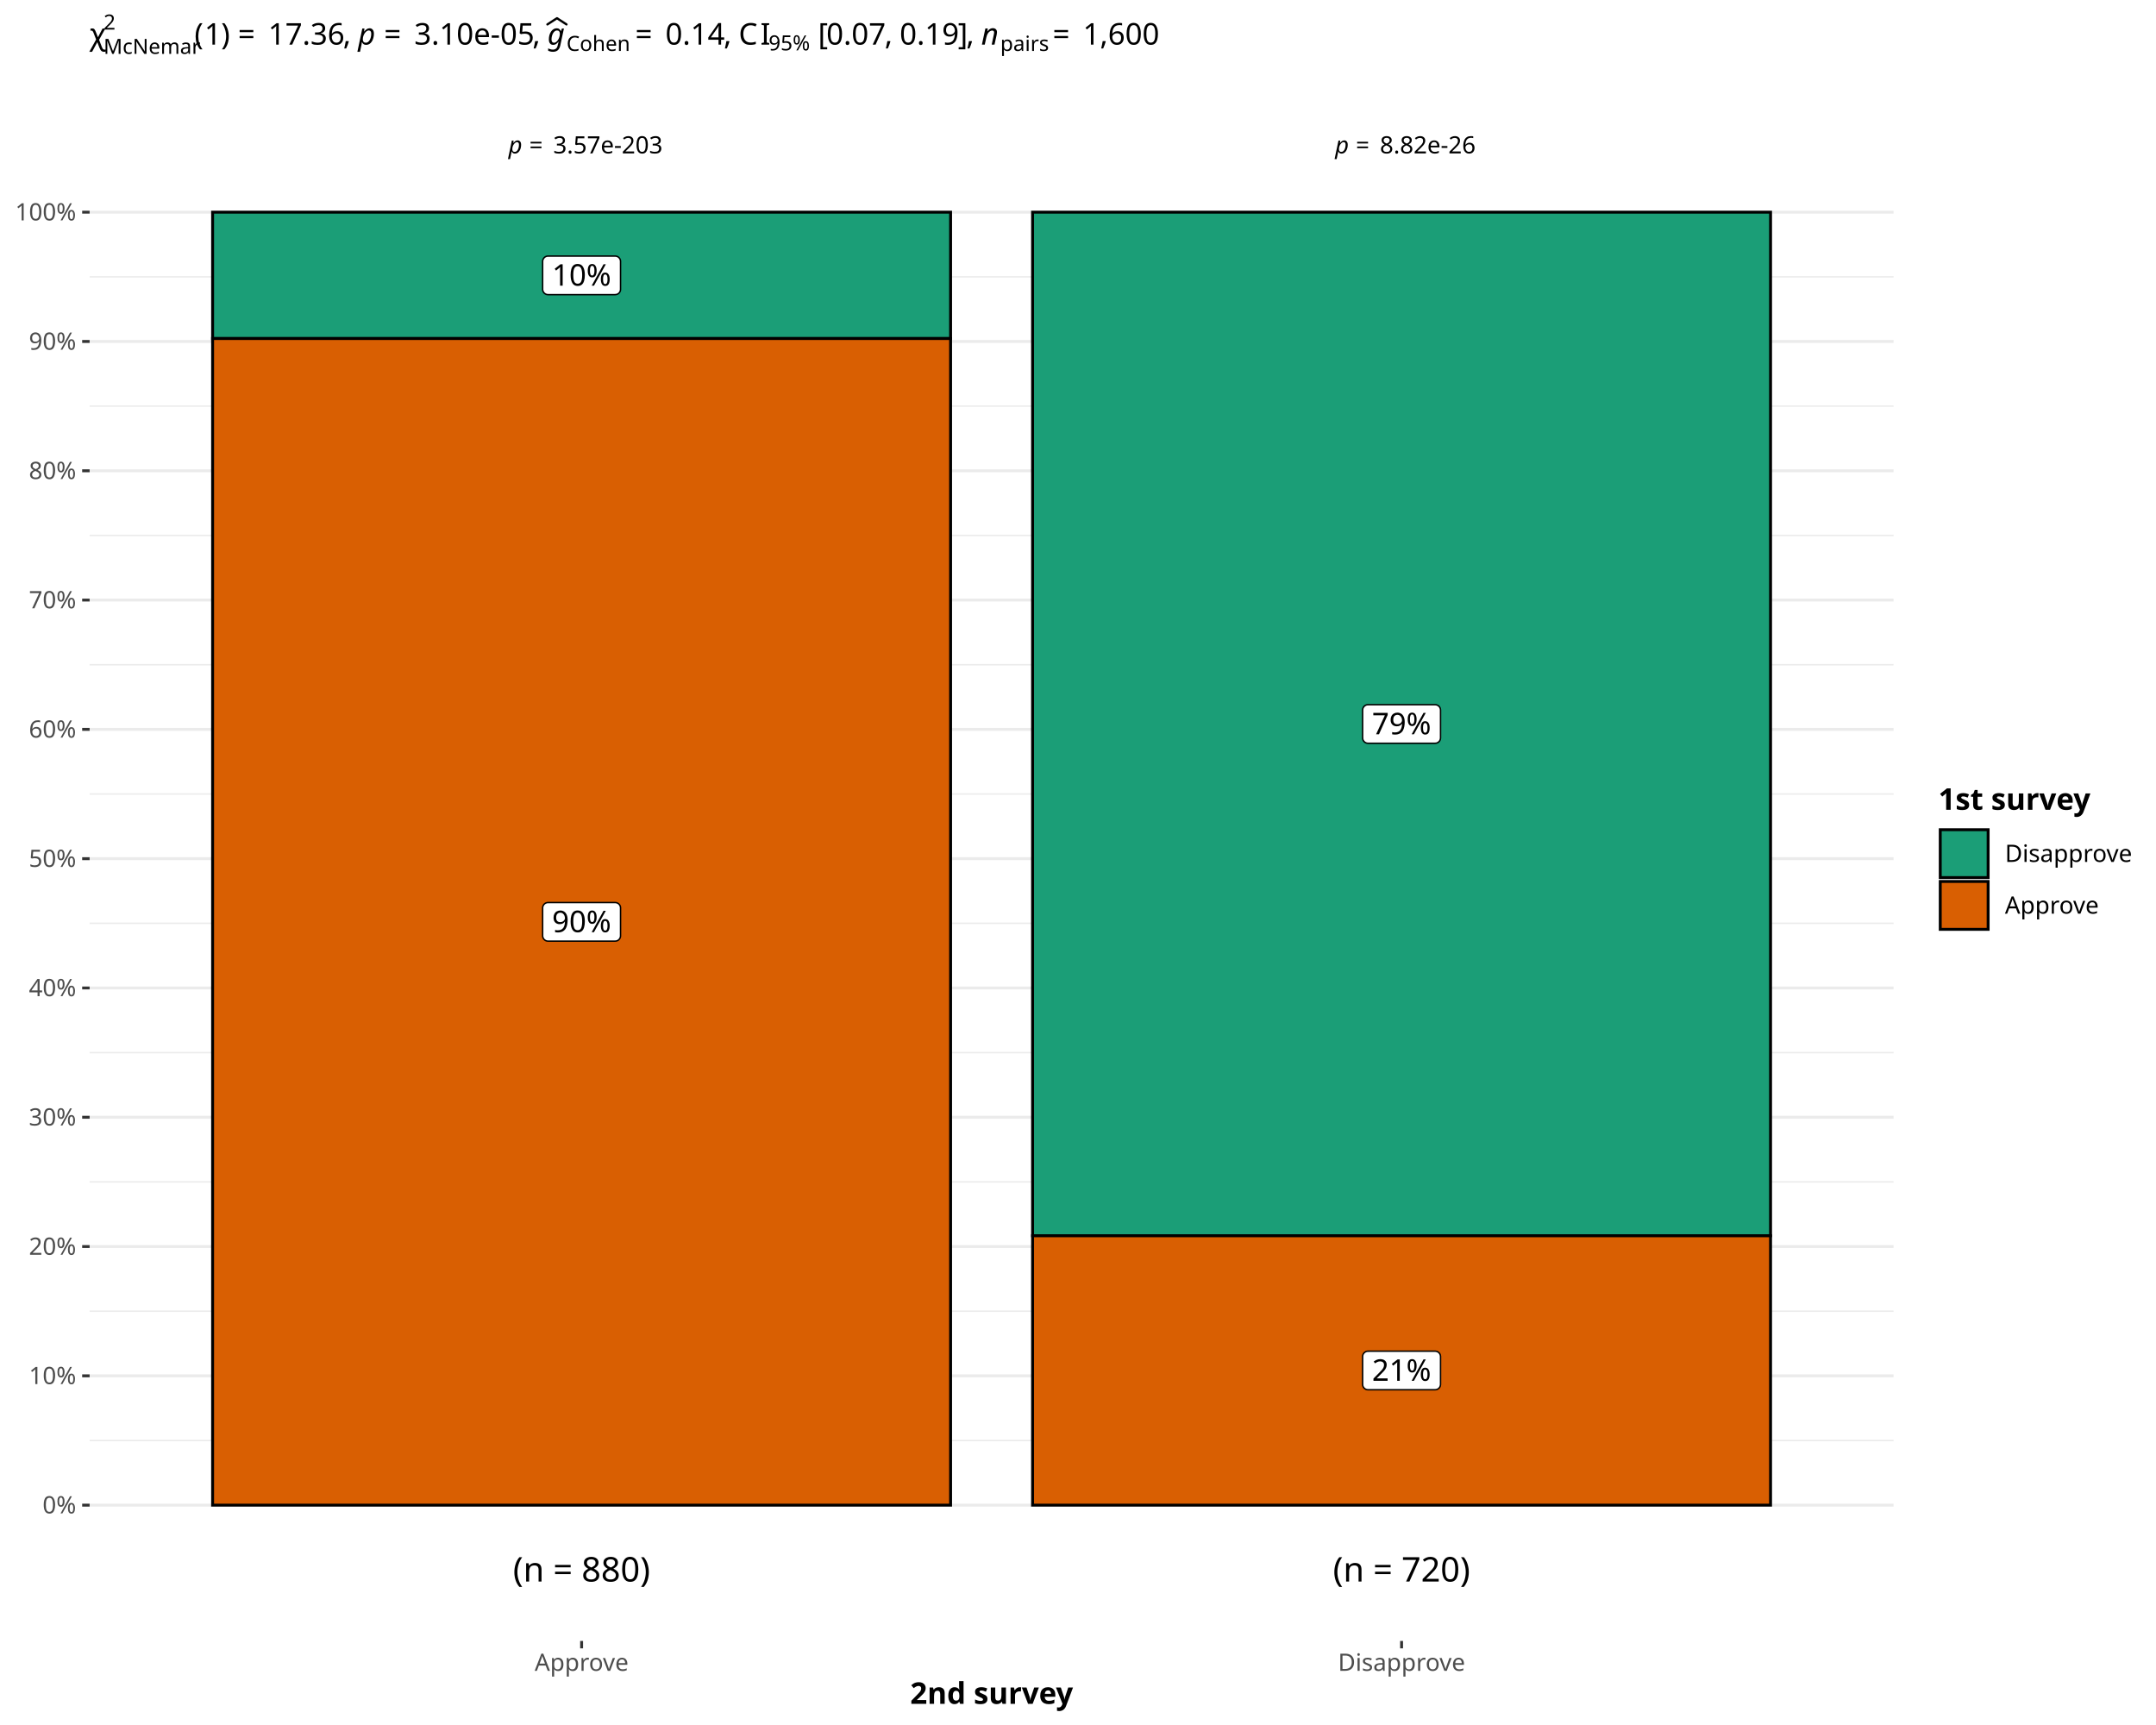
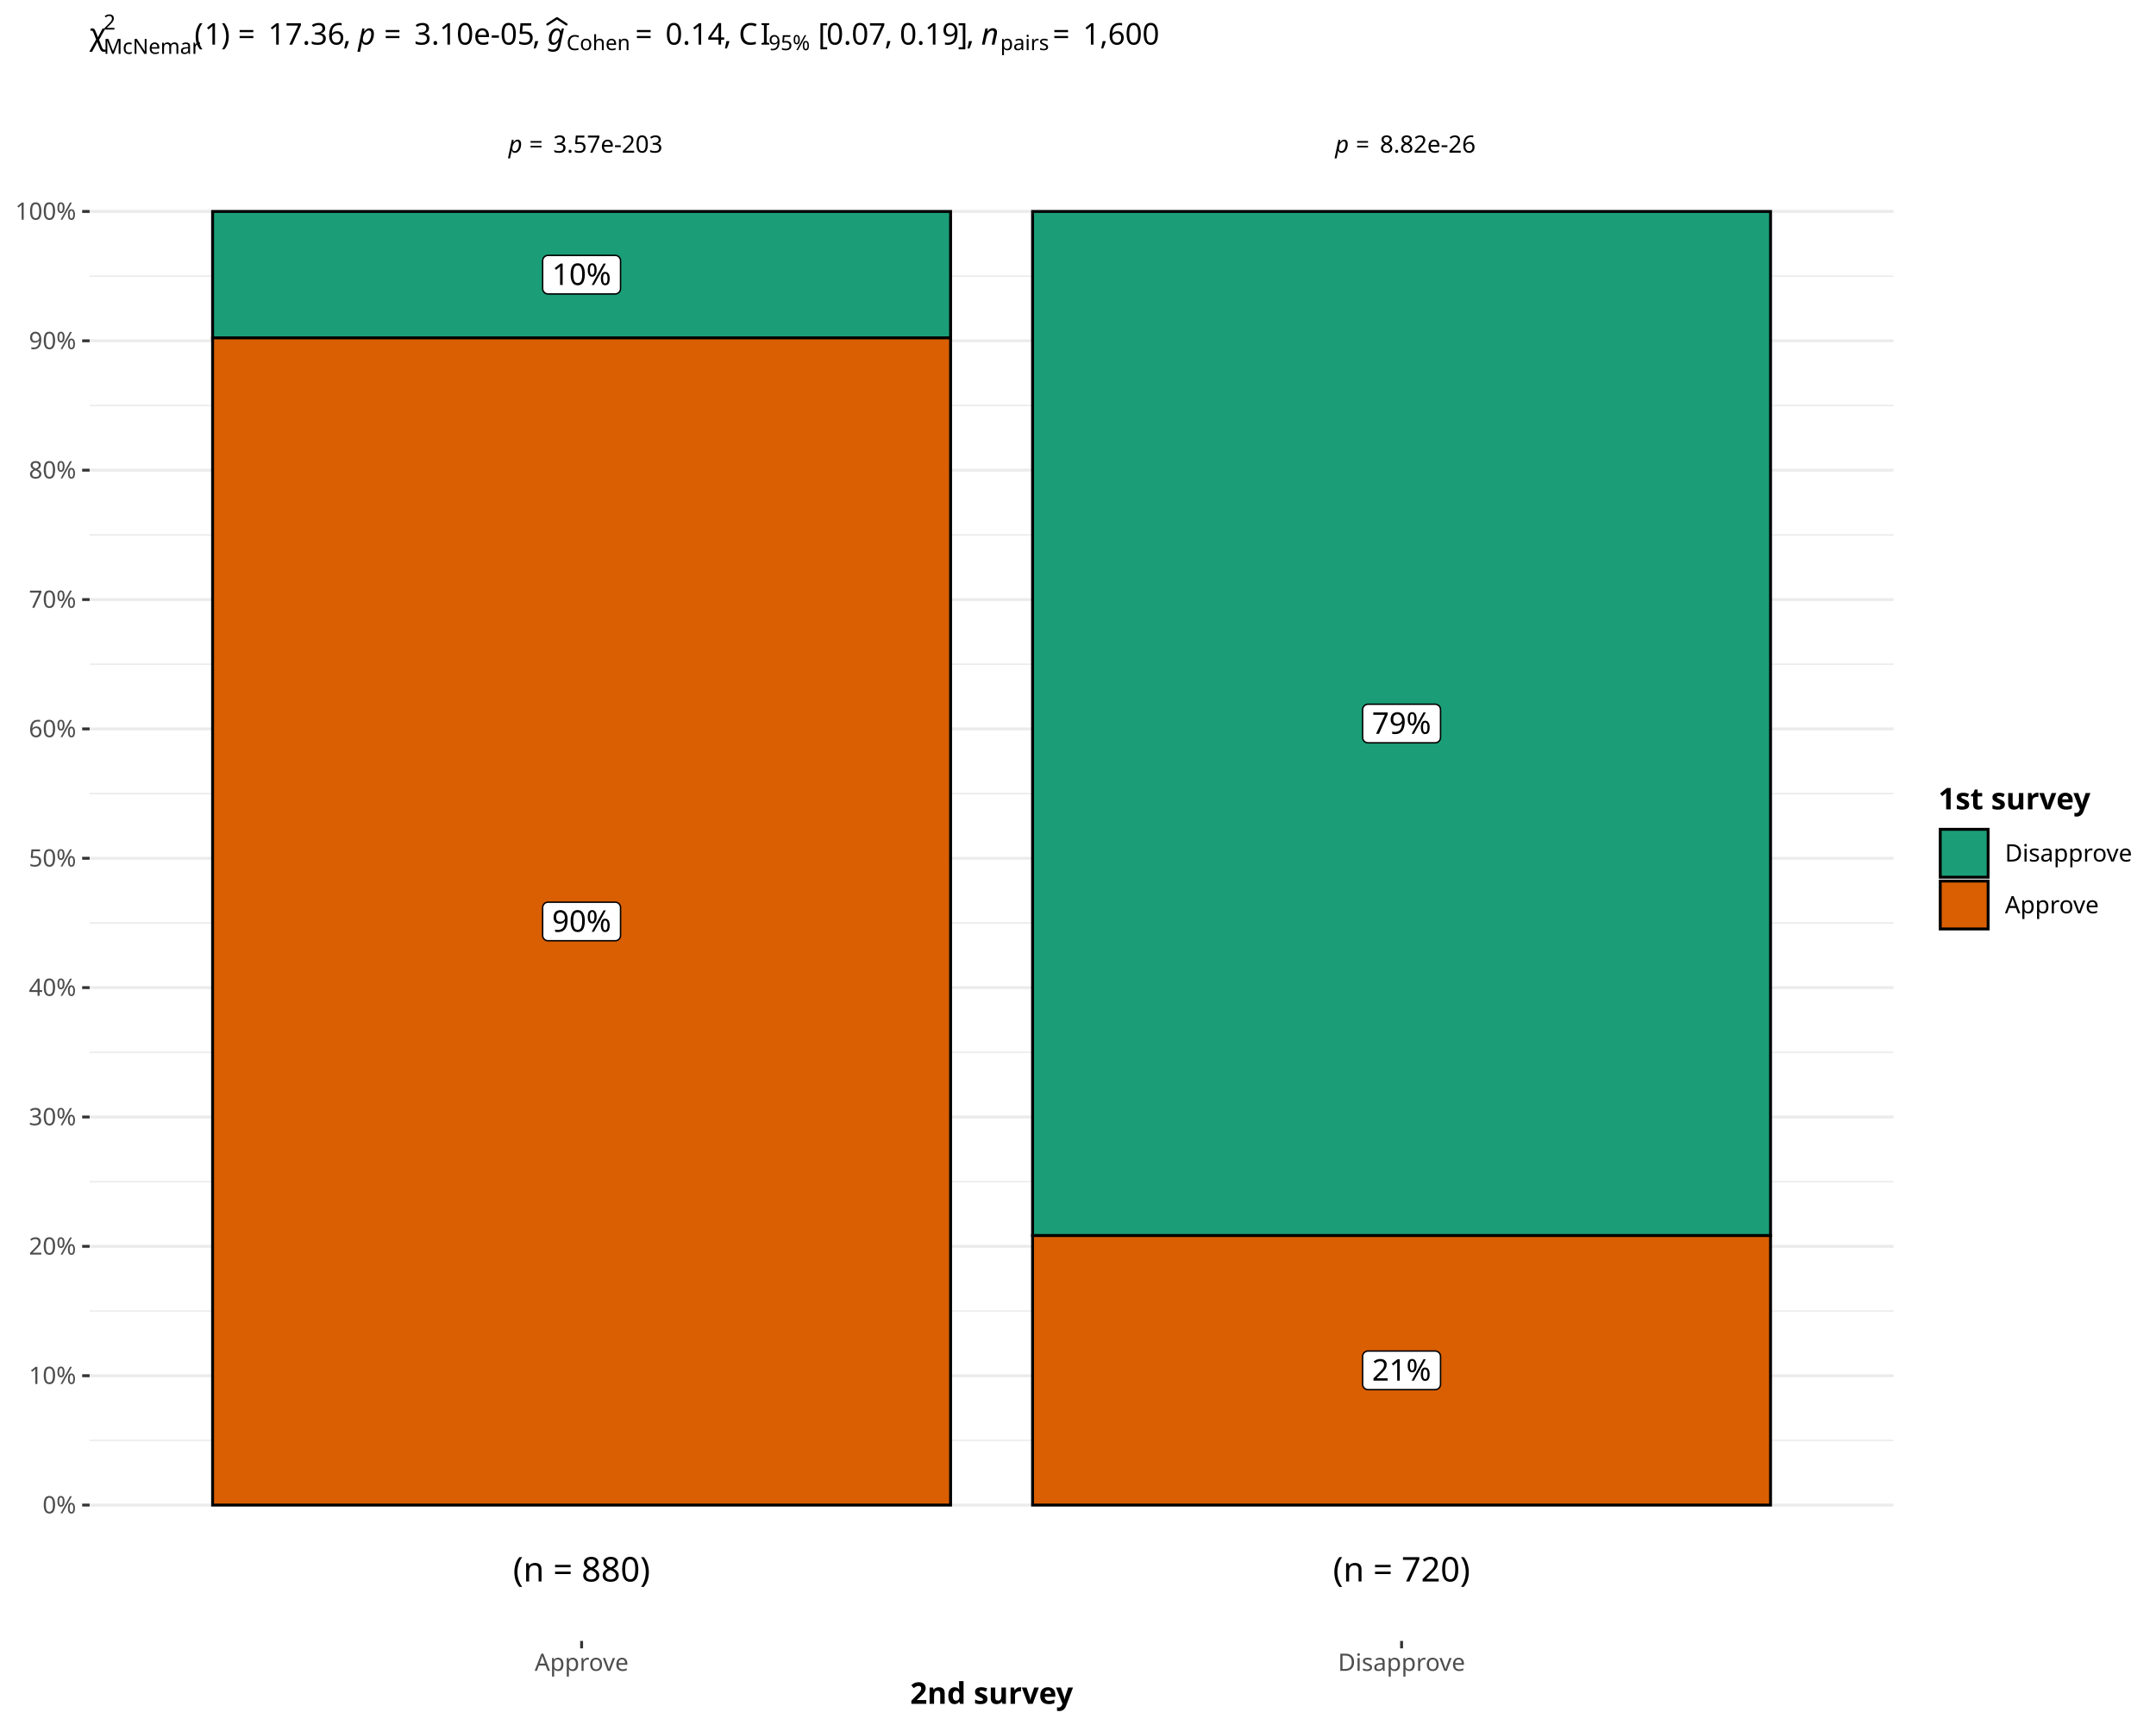
<svg xmlns="http://www.w3.org/2000/svg" class="svglite" data-engine-version="2.0" width="720.00pt" height="576.00pt" viewBox="0 0 720.00 576.00">
  <defs>
    <style type="text/css">
    .svglite line, .svglite polyline, .svglite polygon, .svglite path, .svglite rect, .svglite circle {
      fill: none;
      stroke: #000000;
      stroke-linecap: round;
      stroke-linejoin: round;
      stroke-miterlimit: 10.00;
    }
  </style>
  </defs>
  <rect width="100%" height="100%" style="stroke: none; fill: #FFFFFF;" />
  <defs>
    <clipPath id="cpMC4wMHw3MjAuMDB8MC4wMHw1NzYuMDA=">
      <rect x="0.00" y="0.00" width="720.00" height="576.00" />
    </clipPath>
  </defs>
  <g clip-path="url(#cpMC4wMHw3MjAuMDB8MC4wMHw1NzYuMDA=)">
    <rect x="0.00" y="0.00" width="720.00" height="576.00" style="stroke-width: 0.97; stroke: #FFFFFF; fill: #FFFFFF;" />
  </g>
  <defs>
-     <clipPath id="cpMjkuOTN8NjMyLjM2fDI1LjUyfDU0Ny45Mg==">
-       <rect x="29.93" y="25.52" width="602.43" height="522.40" />
+     <clipPath id="cpMjkuOTN8NjMyLjM2fDI1LjI1fDU0Ny45Mg==">
+       <rect x="29.93" y="25.25" width="602.43" height="522.67" />
    </clipPath>
  </defs>
-   <g clip-path="url(#cpMjkuOTN8NjMyLjM2fDI1LjUyfDU0Ny45Mg==)">
-     <rect x="29.93" y="25.52" width="602.43" height="522.40" style="stroke-width: 0.97; stroke: none; fill: #FFFFFF;" />
-     <polyline points="29.93,481.00 632.36,481.00 " style="stroke-width: 0.48; stroke: #EBEBEB; stroke-linecap: butt;" />
-     <polyline points="29.93,437.83 632.36,437.83 " style="stroke-width: 0.48; stroke: #EBEBEB; stroke-linecap: butt;" />
-     <polyline points="29.93,394.65 632.36,394.65 " style="stroke-width: 0.48; stroke: #EBEBEB; stroke-linecap: butt;" />
-     <polyline points="29.93,351.48 632.36,351.48 " style="stroke-width: 0.48; stroke: #EBEBEB; stroke-linecap: butt;" />
-     <polyline points="29.93,308.31 632.36,308.31 " style="stroke-width: 0.48; stroke: #EBEBEB; stroke-linecap: butt;" />
-     <polyline points="29.93,265.13 632.36,265.13 " style="stroke-width: 0.48; stroke: #EBEBEB; stroke-linecap: butt;" />
-     <polyline points="29.93,221.96 632.36,221.96 " style="stroke-width: 0.48; stroke: #EBEBEB; stroke-linecap: butt;" />
-     <polyline points="29.93,178.78 632.36,178.78 " style="stroke-width: 0.48; stroke: #EBEBEB; stroke-linecap: butt;" />
-     <polyline points="29.93,135.61 632.36,135.61 " style="stroke-width: 0.48; stroke: #EBEBEB; stroke-linecap: butt;" />
-     <polyline points="29.93,92.44 632.36,92.44 " style="stroke-width: 0.48; stroke: #EBEBEB; stroke-linecap: butt;" />
-     <polyline points="29.93,502.59 632.36,502.59 " style="stroke-width: 0.97; stroke: #EBEBEB; stroke-linecap: butt;" />
-     <polyline points="29.93,459.41 632.36,459.41 " style="stroke-width: 0.97; stroke: #EBEBEB; stroke-linecap: butt;" />
-     <polyline points="29.93,416.24 632.36,416.24 " style="stroke-width: 0.97; stroke: #EBEBEB; stroke-linecap: butt;" />
-     <polyline points="29.93,373.07 632.36,373.07 " style="stroke-width: 0.97; stroke: #EBEBEB; stroke-linecap: butt;" />
-     <polyline points="29.93,329.89 632.36,329.89 " style="stroke-width: 0.97; stroke: #EBEBEB; stroke-linecap: butt;" />
-     <polyline points="29.93,286.72 632.36,286.72 " style="stroke-width: 0.97; stroke: #EBEBEB; stroke-linecap: butt;" />
-     <polyline points="29.93,243.54 632.36,243.54 " style="stroke-width: 0.97; stroke: #EBEBEB; stroke-linecap: butt;" />
-     <polyline points="29.93,200.37 632.36,200.37 " style="stroke-width: 0.97; stroke: #EBEBEB; stroke-linecap: butt;" />
-     <polyline points="29.93,157.20 632.36,157.20 " style="stroke-width: 0.97; stroke: #EBEBEB; stroke-linecap: butt;" />
-     <polyline points="29.93,114.02 632.36,114.02 " style="stroke-width: 0.97; stroke: #EBEBEB; stroke-linecap: butt;" />
-     <polyline points="29.93,70.85 632.36,70.85 " style="stroke-width: 0.97; stroke: #EBEBEB; stroke-linecap: butt;" />
-     <rect x="71.00" y="70.85" width="246.45" height="42.19" style="stroke-width: 0.97; stroke-linecap: butt; stroke-linejoin: miter; fill: #1B9E77;" />
-     <rect x="344.83" y="70.85" width="246.45" height="341.79" style="stroke-width: 0.97; stroke-linecap: butt; stroke-linejoin: miter; fill: #1B9E77;" />
-     <rect x="71.00" y="113.04" width="246.45" height="389.55" style="stroke-width: 0.97; stroke-linecap: butt; stroke-linejoin: miter; fill: #D95F02;" />
-     <rect x="344.83" y="412.64" width="246.45" height="89.95" style="stroke-width: 0.97; stroke-linecap: butt; stroke-linejoin: miter; fill: #D95F02;" />
-     <polygon points="183.02,98.39 205.43,98.39 205.36,98.38 205.65,98.37 205.94,98.31 206.21,98.21 206.46,98.07 206.68,97.88 206.87,97.67 207.03,97.42 207.14,97.16 207.21,96.87 207.23,96.59 207.23,96.59 207.23,87.30 207.23,87.30 207.21,87.02 207.14,86.73 207.03,86.47 206.87,86.22 206.68,86.01 206.46,85.82 206.21,85.68 205.94,85.57 205.65,85.52 205.43,85.50 183.02,85.50 183.24,85.52 182.95,85.51 182.66,85.54 182.38,85.62 182.12,85.74 181.88,85.91 181.67,86.11 181.50,86.34 181.36,86.60 181.27,86.87 181.22,87.16 181.22,87.30 181.22,96.59 181.22,96.44 181.22,96.73 181.27,97.02 181.36,97.29 181.50,97.55 181.67,97.78 181.88,97.98 182.12,98.14 182.38,98.27 182.66,98.35 182.95,98.38 " style="stroke-width: 0.48; fill: #FFFFFF;" />
-     <text x="194.23" y="95.39" text-anchor="middle" style="font-size: 10.00px; font-family: sans;" textLength="20.02px" lengthAdjust="spacingAndGlyphs">10%</text>
-     <polygon points="456.85,248.19 479.27,248.19 479.19,248.18 479.48,248.17 479.77,248.12 480.04,248.01 480.29,247.87 480.51,247.68 480.71,247.47 480.86,247.22 480.97,246.96 481.04,246.67 481.07,246.39 481.07,246.39 481.07,237.10 481.07,237.10 481.04,236.82 480.97,236.53 480.86,236.27 480.71,236.02 480.51,235.81 480.29,235.62 480.04,235.48 479.77,235.38 479.48,235.32 479.27,235.30 456.85,235.30 457.07,235.32 456.78,235.31 456.49,235.34 456.21,235.42 455.95,235.55 455.71,235.71 455.50,235.91 455.33,236.14 455.19,236.40 455.10,236.67 455.06,236.96 455.05,237.10 455.05,246.39 455.06,246.24 455.06,246.53 455.10,246.82 455.19,247.09 455.33,247.35 455.50,247.58 455.71,247.78 455.95,247.95 456.21,248.07 456.49,248.15 456.78,248.18 " style="stroke-width: 0.48; fill: #FFFFFF;" />
-     <text x="468.06" y="245.19" text-anchor="middle" style="font-size: 10.00px; font-family: sans;" textLength="20.02px" lengthAdjust="spacingAndGlyphs">79%</text>
-     <polygon points="183.02,314.26 205.43,314.26 205.36,314.25 205.65,314.24 205.94,314.18 206.21,314.08 206.46,313.94 206.68,313.75 206.87,313.54 207.03,313.29 207.14,313.03 207.21,312.74 207.23,312.46 207.23,312.46 207.23,303.17 207.23,303.17 207.21,302.88 207.14,302.60 207.03,302.34 206.87,302.09 206.68,301.88 206.46,301.69 206.21,301.55 205.94,301.44 205.65,301.39 205.43,301.37 183.02,301.37 183.24,301.39 182.95,301.37 182.66,301.41 182.38,301.49 182.12,301.61 181.88,301.78 181.67,301.98 181.50,302.21 181.36,302.47 181.27,302.74 181.22,303.03 181.22,303.17 181.22,312.46 181.22,312.31 181.22,312.60 181.27,312.89 181.36,313.16 181.50,313.42 181.67,313.65 181.88,313.85 182.12,314.01 182.38,314.14 182.66,314.22 182.95,314.25 " style="stroke-width: 0.48; fill: #FFFFFF;" />
-     <text x="194.23" y="311.26" text-anchor="middle" style="font-size: 10.00px; font-family: sans;" textLength="20.02px" lengthAdjust="spacingAndGlyphs">90%</text>
-     <polygon points="456.85,464.06 479.27,464.06 479.19,464.05 479.48,464.04 479.77,463.98 480.04,463.88 480.29,463.74 480.51,463.55 480.71,463.34 480.86,463.09 480.97,462.83 481.04,462.54 481.07,462.26 481.07,462.26 481.07,452.97 481.07,452.97 481.04,452.69 480.97,452.40 480.86,452.14 480.71,451.89 480.51,451.68 480.29,451.49 480.04,451.35 479.77,451.25 479.48,451.19 479.27,451.17 456.85,451.17 457.07,451.19 456.78,451.18 456.49,451.21 456.21,451.29 455.95,451.42 455.71,451.58 455.50,451.78 455.33,452.01 455.19,452.27 455.10,452.54 455.06,452.83 455.05,452.97 455.05,462.26 455.06,462.11 455.06,462.40 455.10,462.69 455.19,462.96 455.33,463.22 455.50,463.45 455.71,463.65 455.95,463.81 456.21,463.94 456.49,464.02 456.78,464.05 " style="stroke-width: 0.48; fill: #FFFFFF;" />
-     <text x="468.06" y="461.06" text-anchor="middle" style="font-size: 10.00px; font-family: sans;" textLength="20.02px" lengthAdjust="spacingAndGlyphs">21%</text>
-     <text x="443.86" y="51.22" style="font-size: 7.97px; font-family: sans;" textLength="1.99px" lengthAdjust="spacingAndGlyphs"> </text>
-     <text x="445.86" y="51.22" style="font-size: 7.97px; font-style: italic; font-family: sans;" textLength="4.43px" lengthAdjust="spacingAndGlyphs">p</text>
-     <text x="452.77" y="51.22" style="font-size: 7.97px; font-family: sans;" textLength="6.19px" lengthAdjust="spacingAndGlyphs">=</text>
-     <text x="460.80" y="51.22" style="font-size: 7.97px; font-family: sans;" textLength="31.45px" lengthAdjust="spacingAndGlyphs">8.82e-26</text>
-     <text x="167.81" y="51.22" style="font-size: 7.97px; font-family: sans;" textLength="1.99px" lengthAdjust="spacingAndGlyphs"> </text>
-     <text x="169.81" y="51.22" style="font-size: 7.97px; font-style: italic; font-family: sans;" textLength="4.43px" lengthAdjust="spacingAndGlyphs">p</text>
-     <text x="176.73" y="51.22" style="font-size: 7.97px; font-family: sans;" textLength="6.19px" lengthAdjust="spacingAndGlyphs">=</text>
-     <text x="184.75" y="51.22" style="font-size: 7.97px; font-family: sans;" textLength="35.88px" lengthAdjust="spacingAndGlyphs">3.57e-203</text>
-     <text x="468.06" y="528.09" text-anchor="middle" style="font-size: 11.38px; font-family: sans;" textLength="45.87px" lengthAdjust="spacingAndGlyphs">(n = 720)</text>
-     <text x="194.23" y="528.09" text-anchor="middle" style="font-size: 11.38px; font-family: sans;" textLength="45.87px" lengthAdjust="spacingAndGlyphs">(n = 880)</text>
+   <g clip-path="url(#cpMjkuOTN8NjMyLjM2fDI1LjI1fDU0Ny45Mg==)">
+     <rect x="29.93" y="25.25" width="602.43" height="522.67" style="stroke-width: 0.97; stroke: none; fill: #FFFFFF;" />
+     <polyline points="29.93,480.97 632.36,480.97 " style="stroke-width: 0.48; stroke: #EBEBEB; stroke-linecap: butt;" />
+     <polyline points="29.93,437.77 632.36,437.77 " style="stroke-width: 0.48; stroke: #EBEBEB; stroke-linecap: butt;" />
+     <polyline points="29.93,394.58 632.36,394.58 " style="stroke-width: 0.48; stroke: #EBEBEB; stroke-linecap: butt;" />
+     <polyline points="29.93,351.38 632.36,351.38 " style="stroke-width: 0.48; stroke: #EBEBEB; stroke-linecap: butt;" />
+     <polyline points="29.93,308.18 632.36,308.18 " style="stroke-width: 0.48; stroke: #EBEBEB; stroke-linecap: butt;" />
+     <polyline points="29.93,264.99 632.36,264.99 " style="stroke-width: 0.48; stroke: #EBEBEB; stroke-linecap: butt;" />
+     <polyline points="29.93,221.79 632.36,221.79 " style="stroke-width: 0.48; stroke: #EBEBEB; stroke-linecap: butt;" />
+     <polyline points="29.93,178.60 632.36,178.60 " style="stroke-width: 0.48; stroke: #EBEBEB; stroke-linecap: butt;" />
+     <polyline points="29.93,135.40 632.36,135.40 " style="stroke-width: 0.48; stroke: #EBEBEB; stroke-linecap: butt;" />
+     <polyline points="29.93,92.21 632.36,92.21 " style="stroke-width: 0.48; stroke: #EBEBEB; stroke-linecap: butt;" />
+     <polyline points="29.93,502.56 632.36,502.56 " style="stroke-width: 0.97; stroke: #EBEBEB; stroke-linecap: butt;" />
+     <polyline points="29.93,459.37 632.36,459.37 " style="stroke-width: 0.97; stroke: #EBEBEB; stroke-linecap: butt;" />
+     <polyline points="29.93,416.17 632.36,416.17 " style="stroke-width: 0.97; stroke: #EBEBEB; stroke-linecap: butt;" />
+     <polyline points="29.93,372.98 632.36,372.98 " style="stroke-width: 0.97; stroke: #EBEBEB; stroke-linecap: butt;" />
+     <polyline points="29.93,329.78 632.36,329.78 " style="stroke-width: 0.97; stroke: #EBEBEB; stroke-linecap: butt;" />
+     <polyline points="29.93,286.59 632.36,286.59 " style="stroke-width: 0.97; stroke: #EBEBEB; stroke-linecap: butt;" />
+     <polyline points="29.93,243.39 632.36,243.39 " style="stroke-width: 0.97; stroke: #EBEBEB; stroke-linecap: butt;" />
+     <polyline points="29.93,200.20 632.36,200.20 " style="stroke-width: 0.97; stroke: #EBEBEB; stroke-linecap: butt;" />
+     <polyline points="29.93,157.00 632.36,157.00 " style="stroke-width: 0.97; stroke: #EBEBEB; stroke-linecap: butt;" />
+     <polyline points="29.93,113.80 632.36,113.80 " style="stroke-width: 0.97; stroke: #EBEBEB; stroke-linecap: butt;" />
+     <polyline points="29.93,70.61 632.36,70.61 " style="stroke-width: 0.97; stroke: #EBEBEB; stroke-linecap: butt;" />
+     <rect x="71.00" y="70.61" width="246.45" height="42.21" style="stroke-width: 0.97; stroke-linecap: butt; stroke-linejoin: miter; fill: #1B9E77;" />
+     <rect x="344.83" y="70.61" width="246.45" height="341.97" style="stroke-width: 0.97; stroke-linecap: butt; stroke-linejoin: miter; fill: #1B9E77;" />
+     <rect x="71.00" y="112.82" width="246.45" height="389.74" style="stroke-width: 0.97; stroke-linecap: butt; stroke-linejoin: miter; fill: #D95F02;" />
+     <rect x="344.83" y="412.57" width="246.45" height="89.99" style="stroke-width: 0.97; stroke-linecap: butt; stroke-linejoin: miter; fill: #D95F02;" />
+     <polygon points="183.02,98.16 205.43,98.16 205.36,98.15 205.65,98.14 205.94,98.08 206.21,97.98 206.46,97.84 206.68,97.65 206.87,97.44 207.03,97.19 207.14,96.93 207.21,96.64 207.23,96.36 207.23,96.36 207.23,87.07 207.23,87.07 207.21,86.79 207.14,86.50 207.03,86.24 206.87,85.99 206.68,85.78 206.46,85.59 206.21,85.45 205.94,85.34 205.65,85.29 205.43,85.27 183.02,85.27 183.24,85.29 182.95,85.28 182.66,85.31 182.38,85.39 182.12,85.52 181.88,85.68 181.67,85.88 181.50,86.11 181.36,86.37 181.27,86.64 181.22,86.93 181.22,87.07 181.22,96.36 181.22,96.21 181.22,96.50 181.27,96.79 181.36,97.06 181.50,97.32 181.67,97.55 181.88,97.75 182.12,97.91 182.38,98.04 182.66,98.12 182.95,98.15 " style="stroke-width: 0.48; fill: #FFFFFF;" />
+     <text x="194.23" y="95.16" text-anchor="middle" style="font-size: 10.00px; font-family: sans;" textLength="20.02px" lengthAdjust="spacingAndGlyphs">10%</text>
+     <polygon points="456.85,248.03 479.27,248.03 479.19,248.03 479.48,248.02 479.77,247.96 480.04,247.86 480.29,247.71 480.51,247.53 480.71,247.31 480.86,247.07 480.97,246.80 481.04,246.52 481.07,246.23 481.07,246.23 481.07,236.95 481.07,236.95 481.04,236.66 480.97,236.38 480.86,236.11 480.71,235.87 480.51,235.65 480.29,235.47 480.04,235.32 479.77,235.22 479.48,235.16 479.27,235.15 456.85,235.15 457.07,235.16 456.78,235.15 456.49,235.19 456.21,235.27 455.95,235.39 455.71,235.56 455.50,235.76 455.33,235.99 455.19,236.24 455.10,236.52 455.06,236.81 455.05,236.95 455.05,246.23 455.06,246.09 455.06,246.38 455.10,246.66 455.19,246.94 455.33,247.19 455.50,247.43 455.71,247.63 455.95,247.79 456.21,247.91 456.49,248.00 456.78,248.03 " style="stroke-width: 0.48; fill: #FFFFFF;" />
+     <text x="468.06" y="245.03" text-anchor="middle" style="font-size: 10.00px; font-family: sans;" textLength="20.02px" lengthAdjust="spacingAndGlyphs">79%</text>
+     <polygon points="183.02,314.13 205.43,314.13 205.36,314.13 205.65,314.12 205.94,314.06 206.21,313.96 206.46,313.82 206.68,313.63 206.87,313.42 207.03,313.17 207.14,312.90 207.21,312.62 207.23,312.33 207.23,312.33 207.23,303.05 207.23,303.05 207.21,302.76 207.14,302.48 207.03,302.22 206.87,301.97 206.68,301.75 206.46,301.57 206.21,301.43 205.94,301.32 205.65,301.27 205.43,301.25 183.02,301.25 183.24,301.27 182.95,301.25 182.66,301.29 182.38,301.37 182.12,301.49 181.88,301.66 181.67,301.86 181.50,302.09 181.36,302.35 181.27,302.62 181.22,302.91 181.22,303.05 181.22,312.33 181.22,312.19 181.22,312.48 181.27,312.77 181.36,313.04 181.50,313.30 181.67,313.53 181.88,313.73 182.12,313.89 182.38,314.02 182.66,314.10 182.95,314.13 " style="stroke-width: 0.48; fill: #FFFFFF;" />
+     <text x="194.23" y="311.13" text-anchor="middle" style="font-size: 10.00px; font-family: sans;" textLength="20.02px" lengthAdjust="spacingAndGlyphs">90%</text>
+     <polygon points="456.85,464.01 479.27,464.01 479.19,464.01 479.48,464.00 479.77,463.94 480.04,463.84 480.29,463.69 480.51,463.51 480.71,463.29 480.86,463.05 480.97,462.78 481.04,462.50 481.07,462.21 481.07,462.21 481.07,452.93 481.07,452.93 481.04,452.64 480.97,452.36 480.86,452.09 480.71,451.85 480.51,451.63 480.29,451.45 480.04,451.30 479.77,451.20 479.48,451.14 479.27,451.13 456.85,451.13 457.07,451.14 456.78,451.13 456.49,451.16 456.21,451.25 455.95,451.37 455.71,451.53 455.50,451.73 455.33,451.97 455.19,452.22 455.10,452.50 455.06,452.78 455.05,452.93 455.05,462.21 455.06,462.07 455.06,462.36 455.10,462.64 455.19,462.92 455.33,463.17 455.50,463.40 455.71,463.60 455.95,463.77 456.21,463.89 456.49,463.97 456.78,464.01 " style="stroke-width: 0.48; fill: #FFFFFF;" />
+     <text x="468.06" y="461.01" text-anchor="middle" style="font-size: 10.00px; font-family: sans;" textLength="20.02px" lengthAdjust="spacingAndGlyphs">21%</text>
+     <text x="443.86" y="50.97" style="font-size: 7.97px; font-family: sans;" textLength="1.99px" lengthAdjust="spacingAndGlyphs"> </text>
+     <text x="445.86" y="50.97" style="font-size: 7.97px; font-style: italic; font-family: sans;" textLength="4.43px" lengthAdjust="spacingAndGlyphs">p</text>
+     <text x="452.77" y="50.97" style="font-size: 7.97px; font-family: sans;" textLength="6.19px" lengthAdjust="spacingAndGlyphs">=</text>
+     <text x="460.80" y="50.97" style="font-size: 7.97px; font-family: sans;" textLength="31.45px" lengthAdjust="spacingAndGlyphs">8.82e-26</text>
+     <text x="167.81" y="50.97" style="font-size: 7.97px; font-family: sans;" textLength="1.99px" lengthAdjust="spacingAndGlyphs"> </text>
+     <text x="169.81" y="50.97" style="font-size: 7.97px; font-style: italic; font-family: sans;" textLength="4.43px" lengthAdjust="spacingAndGlyphs">p</text>
+     <text x="176.73" y="50.97" style="font-size: 7.97px; font-family: sans;" textLength="6.19px" lengthAdjust="spacingAndGlyphs">=</text>
+     <text x="184.75" y="50.97" style="font-size: 7.97px; font-family: sans;" textLength="35.88px" lengthAdjust="spacingAndGlyphs">3.57e-203</text>
+     <text x="468.06" y="528.08" text-anchor="middle" style="font-size: 11.38px; font-family: sans;" textLength="45.87px" lengthAdjust="spacingAndGlyphs">(n = 720)</text>
+     <text x="194.23" y="528.08" text-anchor="middle" style="font-size: 11.38px; font-family: sans;" textLength="45.87px" lengthAdjust="spacingAndGlyphs">(n = 880)</text>
  </g>
  <g clip-path="url(#cpMC4wMHw3MjAuMDB8MC4wMHw1NzYuMDA=)">
-     <text x="25.44" y="505.34" text-anchor="end" style="font-size: 8.00px; fill: #4D4D4D; font-family: sans;" textLength="11.56px" lengthAdjust="spacingAndGlyphs">0%</text>
-     <text x="25.44" y="462.17" text-anchor="end" style="font-size: 8.00px; fill: #4D4D4D; font-family: sans;" textLength="16.01px" lengthAdjust="spacingAndGlyphs">10%</text>
-     <text x="25.44" y="418.99" text-anchor="end" style="font-size: 8.00px; fill: #4D4D4D; font-family: sans;" textLength="16.01px" lengthAdjust="spacingAndGlyphs">20%</text>
-     <text x="25.44" y="375.82" text-anchor="end" style="font-size: 8.00px; fill: #4D4D4D; font-family: sans;" textLength="16.01px" lengthAdjust="spacingAndGlyphs">30%</text>
-     <text x="25.44" y="332.64" text-anchor="end" style="font-size: 8.00px; fill: #4D4D4D; font-family: sans;" textLength="16.01px" lengthAdjust="spacingAndGlyphs">40%</text>
-     <text x="25.44" y="289.47" text-anchor="end" style="font-size: 8.00px; fill: #4D4D4D; font-family: sans;" textLength="16.01px" lengthAdjust="spacingAndGlyphs">50%</text>
-     <text x="25.44" y="246.30" text-anchor="end" style="font-size: 8.00px; fill: #4D4D4D; font-family: sans;" textLength="16.01px" lengthAdjust="spacingAndGlyphs">60%</text>
-     <text x="25.44" y="203.12" text-anchor="end" style="font-size: 8.00px; fill: #4D4D4D; font-family: sans;" textLength="16.01px" lengthAdjust="spacingAndGlyphs">70%</text>
-     <text x="25.44" y="159.95" text-anchor="end" style="font-size: 8.00px; fill: #4D4D4D; font-family: sans;" textLength="16.01px" lengthAdjust="spacingAndGlyphs">80%</text>
-     <text x="25.44" y="116.78" text-anchor="end" style="font-size: 8.00px; fill: #4D4D4D; font-family: sans;" textLength="16.01px" lengthAdjust="spacingAndGlyphs">90%</text>
-     <text x="25.44" y="73.60" text-anchor="end" style="font-size: 8.00px; fill: #4D4D4D; font-family: sans;" textLength="20.46px" lengthAdjust="spacingAndGlyphs">100%</text>
-     <polyline points="27.44,502.59 29.93,502.59 " style="stroke-width: 0.97; stroke: #333333; stroke-linecap: butt;" />
-     <polyline points="27.44,459.41 29.93,459.41 " style="stroke-width: 0.97; stroke: #333333; stroke-linecap: butt;" />
-     <polyline points="27.44,416.24 29.93,416.24 " style="stroke-width: 0.97; stroke: #333333; stroke-linecap: butt;" />
-     <polyline points="27.44,373.07 29.93,373.07 " style="stroke-width: 0.97; stroke: #333333; stroke-linecap: butt;" />
-     <polyline points="27.44,329.89 29.93,329.89 " style="stroke-width: 0.97; stroke: #333333; stroke-linecap: butt;" />
-     <polyline points="27.44,286.72 29.93,286.72 " style="stroke-width: 0.97; stroke: #333333; stroke-linecap: butt;" />
-     <polyline points="27.44,243.54 29.93,243.54 " style="stroke-width: 0.97; stroke: #333333; stroke-linecap: butt;" />
-     <polyline points="27.44,200.37 29.93,200.37 " style="stroke-width: 0.97; stroke: #333333; stroke-linecap: butt;" />
-     <polyline points="27.44,157.20 29.93,157.20 " style="stroke-width: 0.97; stroke: #333333; stroke-linecap: butt;" />
-     <polyline points="27.44,114.02 29.93,114.02 " style="stroke-width: 0.97; stroke: #333333; stroke-linecap: butt;" />
-     <polyline points="27.44,70.85 29.93,70.85 " style="stroke-width: 0.97; stroke: #333333; stroke-linecap: butt;" />
+     <text x="25.44" y="505.32" text-anchor="end" style="font-size: 8.00px; fill: #4D4D4D; font-family: sans;" textLength="11.56px" lengthAdjust="spacingAndGlyphs">0%</text>
+     <text x="25.44" y="462.12" text-anchor="end" style="font-size: 8.00px; fill: #4D4D4D; font-family: sans;" textLength="16.01px" lengthAdjust="spacingAndGlyphs">10%</text>
+     <text x="25.44" y="418.93" text-anchor="end" style="font-size: 8.00px; fill: #4D4D4D; font-family: sans;" textLength="16.01px" lengthAdjust="spacingAndGlyphs">20%</text>
+     <text x="25.44" y="375.73" text-anchor="end" style="font-size: 8.00px; fill: #4D4D4D; font-family: sans;" textLength="16.01px" lengthAdjust="spacingAndGlyphs">30%</text>
+     <text x="25.44" y="332.53" text-anchor="end" style="font-size: 8.00px; fill: #4D4D4D; font-family: sans;" textLength="16.01px" lengthAdjust="spacingAndGlyphs">40%</text>
+     <text x="25.44" y="289.34" text-anchor="end" style="font-size: 8.00px; fill: #4D4D4D; font-family: sans;" textLength="16.01px" lengthAdjust="spacingAndGlyphs">50%</text>
+     <text x="25.44" y="246.14" text-anchor="end" style="font-size: 8.00px; fill: #4D4D4D; font-family: sans;" textLength="16.01px" lengthAdjust="spacingAndGlyphs">60%</text>
+     <text x="25.44" y="202.95" text-anchor="end" style="font-size: 8.00px; fill: #4D4D4D; font-family: sans;" textLength="16.01px" lengthAdjust="spacingAndGlyphs">70%</text>
+     <text x="25.44" y="159.75" text-anchor="end" style="font-size: 8.00px; fill: #4D4D4D; font-family: sans;" textLength="16.01px" lengthAdjust="spacingAndGlyphs">80%</text>
+     <text x="25.44" y="116.56" text-anchor="end" style="font-size: 8.00px; fill: #4D4D4D; font-family: sans;" textLength="16.01px" lengthAdjust="spacingAndGlyphs">90%</text>
+     <text x="25.44" y="73.36" text-anchor="end" style="font-size: 8.00px; fill: #4D4D4D; font-family: sans;" textLength="20.46px" lengthAdjust="spacingAndGlyphs">100%</text>
+     <polyline points="27.44,502.56 29.93,502.56 " style="stroke-width: 0.97; stroke: #333333; stroke-linecap: butt;" />
+     <polyline points="27.44,459.37 29.93,459.37 " style="stroke-width: 0.97; stroke: #333333; stroke-linecap: butt;" />
+     <polyline points="27.44,416.17 29.93,416.17 " style="stroke-width: 0.97; stroke: #333333; stroke-linecap: butt;" />
+     <polyline points="27.44,372.98 29.93,372.98 " style="stroke-width: 0.97; stroke: #333333; stroke-linecap: butt;" />
+     <polyline points="27.44,329.78 29.93,329.78 " style="stroke-width: 0.97; stroke: #333333; stroke-linecap: butt;" />
+     <polyline points="27.44,286.59 29.93,286.59 " style="stroke-width: 0.97; stroke: #333333; stroke-linecap: butt;" />
+     <polyline points="27.44,243.39 29.93,243.39 " style="stroke-width: 0.97; stroke: #333333; stroke-linecap: butt;" />
+     <polyline points="27.44,200.20 29.93,200.20 " style="stroke-width: 0.97; stroke: #333333; stroke-linecap: butt;" />
+     <polyline points="27.44,157.00 29.93,157.00 " style="stroke-width: 0.97; stroke: #333333; stroke-linecap: butt;" />
+     <polyline points="27.44,113.80 29.93,113.80 " style="stroke-width: 0.97; stroke: #333333; stroke-linecap: butt;" />
+     <polyline points="27.44,70.61 29.93,70.61 " style="stroke-width: 0.97; stroke: #333333; stroke-linecap: butt;" />
    <polyline points="194.23,550.41 194.23,547.92 " style="stroke-width: 0.97; stroke: #333333; stroke-linecap: butt;" />
    <polyline points="468.06,550.41 468.06,547.92 " style="stroke-width: 0.97; stroke: #333333; stroke-linecap: butt;" />
    <text x="194.23" y="557.91" text-anchor="middle" style="font-size: 8.00px; fill: #4D4D4D; font-family: sans;" textLength="29.80px" lengthAdjust="spacingAndGlyphs">Approve</text>
    <text x="468.06" y="557.91" text-anchor="middle" style="font-size: 8.00px; fill: #4D4D4D; font-family: sans;" textLength="40.47px" lengthAdjust="spacingAndGlyphs">Disapprove</text>
    <text x="331.14" y="568.94" text-anchor="middle" style="font-size: 10.00px; font-weight: bold; font-family: sans;" textLength="48.93px" lengthAdjust="spacingAndGlyphs">2nd survey</text>
-     <rect x="642.32" y="257.49" width="72.70" height="58.46" style="stroke-width: 0.97; stroke: none; fill: #FFFFFF;" />
-     <text x="647.30" y="270.39" style="font-size: 10.00px; font-weight: bold; font-family: sans;" textLength="45.59px" lengthAdjust="spacingAndGlyphs">1st survey</text>
-     <rect x="647.30" y="276.41" width="17.28" height="17.28" style="stroke-width: 0.97; stroke: none; fill: #FFFFFF;" />
-     <rect x="647.95" y="277.05" width="15.99" height="15.99" style="stroke-width: 0.97; stroke-linecap: butt; stroke-linejoin: miter; fill: #1B9E77;" />
-     <rect x="647.30" y="293.69" width="17.28" height="17.28" style="stroke-width: 0.97; stroke: none; fill: #FFFFFF;" />
-     <rect x="647.95" y="294.33" width="15.99" height="15.99" style="stroke-width: 0.97; stroke-linecap: butt; stroke-linejoin: miter; fill: #D95F02;" />
-     <text x="669.56" y="287.80" style="font-size: 8.00px; font-family: sans;" textLength="40.47px" lengthAdjust="spacingAndGlyphs">Disapprove</text>
-     <text x="669.56" y="305.08" style="font-size: 8.00px; font-family: sans;" textLength="29.80px" lengthAdjust="spacingAndGlyphs">Approve</text>
+     <rect x="642.32" y="257.36" width="72.70" height="58.46" style="stroke-width: 0.97; stroke: none; fill: #FFFFFF;" />
+     <text x="647.30" y="270.26" style="font-size: 10.00px; font-weight: bold; font-family: sans;" textLength="45.59px" lengthAdjust="spacingAndGlyphs">1st survey</text>
+     <rect x="647.30" y="276.28" width="17.28" height="17.28" style="stroke-width: 0.97; stroke: none; fill: #FFFFFF;" />
+     <rect x="647.95" y="276.92" width="15.99" height="15.99" style="stroke-width: 0.97; stroke-linecap: butt; stroke-linejoin: miter; fill: #1B9E77;" />
+     <rect x="647.30" y="293.56" width="17.28" height="17.28" style="stroke-width: 0.97; stroke: none; fill: #FFFFFF;" />
+     <rect x="647.95" y="294.20" width="15.99" height="15.99" style="stroke-width: 0.97; stroke-linecap: butt; stroke-linejoin: miter; fill: #D95F02;" />
+     <text x="669.56" y="287.67" style="font-size: 8.00px; font-family: sans;" textLength="40.47px" lengthAdjust="spacingAndGlyphs">Disapprove</text>
+     <text x="669.56" y="304.95" style="font-size: 8.00px; font-family: sans;" textLength="29.80px" lengthAdjust="spacingAndGlyphs">Approve</text>
    <text x="29.93" y="14.89" style="font-size: 10.00px; font-family: sans;" textLength="4.65px" lengthAdjust="spacingAndGlyphs">χ</text>
    <text x="34.58" y="17.99" style="font-size: 7.00px; font-family: sans;" textLength="30.34px" lengthAdjust="spacingAndGlyphs">McNemar</text>
    <text x="34.58" y="9.87" style="font-size: 7.00px; font-family: sans;" textLength="3.89px" lengthAdjust="spacingAndGlyphs">2</text>
    <text x="64.92" y="14.89" style="font-size: 10.00px; font-family: sans;" textLength="3.33px" lengthAdjust="spacingAndGlyphs">(</text>
    <text x="68.25" y="14.89" style="font-size: 10.00px; font-family: sans;" textLength="5.56px" lengthAdjust="spacingAndGlyphs">1</text>
    <text x="73.81" y="14.89" style="font-size: 10.00px; font-family: sans;" textLength="3.33px" lengthAdjust="spacingAndGlyphs">)</text>
    <text x="79.46" y="14.89" style="font-size: 10.00px; font-family: sans;" textLength="7.76px" lengthAdjust="spacingAndGlyphs">=</text>
    <text x="89.54" y="14.89" style="font-size: 10.00px; font-family: sans;" textLength="25.03px" lengthAdjust="spacingAndGlyphs">17.36</text>
    <text x="114.56" y="14.89" style="font-size: 10.00px; font-family: sans;" textLength="2.50px" lengthAdjust="spacingAndGlyphs">,</text>
    <text x="117.07" y="14.89" style="font-size: 10.00px; font-family: sans;" textLength="2.50px" lengthAdjust="spacingAndGlyphs"> </text>
    <text x="119.57" y="14.89" style="font-size: 10.00px; font-style: italic; font-family: sans;" textLength="5.56px" lengthAdjust="spacingAndGlyphs">p</text>
    <text x="128.25" y="14.89" style="font-size: 10.00px; font-family: sans;" textLength="7.76px" lengthAdjust="spacingAndGlyphs">=</text>
    <text x="138.33" y="14.89" style="font-size: 10.00px; font-family: sans;" textLength="39.48px" lengthAdjust="spacingAndGlyphs">3.10e-05</text>
    <text x="177.81" y="14.89" style="font-size: 10.00px; font-family: sans;" textLength="2.50px" lengthAdjust="spacingAndGlyphs">,</text>
    <text x="180.31" y="14.89" style="font-size: 10.00px; font-family: sans;" textLength="2.50px" lengthAdjust="spacingAndGlyphs"> </text>
    <text x="182.81" y="14.89" style="font-size: 10.00px; font-style: italic; font-family: sans;" textLength="5.56px" lengthAdjust="spacingAndGlyphs">g</text>
    <polyline points="182.81,8.15 186.00,6.08 189.18,8.15 " style="stroke-width: 0.75;" />
-     <text x="189.18" y="17.01" style="font-size: 7.00px; font-family: sans;" textLength="20.63px" lengthAdjust="spacingAndGlyphs">Cohen</text>
+     <text x="189.18" y="16.74" style="font-size: 7.00px; font-family: sans;" textLength="20.63px" lengthAdjust="spacingAndGlyphs">Cohen</text>
    <text x="212.13" y="14.89" style="font-size: 10.00px; font-family: sans;" textLength="7.76px" lengthAdjust="spacingAndGlyphs">=</text>
    <text x="222.21" y="14.89" style="font-size: 10.00px; font-family: sans;" textLength="19.46px" lengthAdjust="spacingAndGlyphs">0.14</text>
    <text x="241.67" y="14.89" style="font-size: 10.00px; font-family: sans;" textLength="2.50px" lengthAdjust="spacingAndGlyphs">,</text>
    <text x="244.17" y="14.89" style="font-size: 10.00px; font-family: sans;" textLength="2.50px" lengthAdjust="spacingAndGlyphs"> </text>
    <text x="246.67" y="14.89" style="font-size: 10.00px; font-family: sans;" textLength="7.22px" lengthAdjust="spacingAndGlyphs">C</text>
    <text x="253.90" y="14.89" style="font-size: 10.00px; font-family: sans;" textLength="2.78px" lengthAdjust="spacingAndGlyphs">I</text>
-     <text x="256.68" y="16.82" style="font-size: 7.00px; font-family: sans;" textLength="14.01px" lengthAdjust="spacingAndGlyphs">95%</text>
+     <text x="256.68" y="16.74" style="font-size: 7.00px; font-family: sans;" textLength="14.01px" lengthAdjust="spacingAndGlyphs">95%</text>
    <text x="270.69" y="14.89" style="font-size: 10.00px; font-family: sans;" textLength="2.50px" lengthAdjust="spacingAndGlyphs"> </text>
    <text x="273.19" y="14.89" style="font-size: 10.00px; font-family: sans;" textLength="2.78px" lengthAdjust="spacingAndGlyphs">[</text>
    <text x="275.97" y="14.89" style="font-size: 10.00px; font-family: sans;" textLength="19.46px" lengthAdjust="spacingAndGlyphs">0.07</text>
    <text x="295.43" y="14.89" style="font-size: 10.00px; font-family: sans;" textLength="2.50px" lengthAdjust="spacingAndGlyphs">,</text>
    <text x="297.93" y="14.89" style="font-size: 10.00px; font-family: sans;" textLength="2.50px" lengthAdjust="spacingAndGlyphs"> </text>
    <text x="300.44" y="14.89" style="font-size: 10.00px; font-family: sans;" textLength="19.46px" lengthAdjust="spacingAndGlyphs">0.19</text>
    <text x="319.90" y="14.89" style="font-size: 10.00px; font-family: sans;" textLength="2.78px" lengthAdjust="spacingAndGlyphs">]</text>
    <text x="322.68" y="14.89" style="font-size: 10.00px; font-family: sans;" textLength="2.50px" lengthAdjust="spacingAndGlyphs">,</text>
    <text x="325.18" y="14.89" style="font-size: 10.00px; font-family: sans;" textLength="2.50px" lengthAdjust="spacingAndGlyphs"> </text>
    <text x="327.68" y="14.89" style="font-size: 10.00px; font-style: italic; font-family: sans;" textLength="5.56px" lengthAdjust="spacingAndGlyphs">n</text>
-     <text x="334.05" y="17.01" style="font-size: 7.00px; font-family: sans;" textLength="15.17px" lengthAdjust="spacingAndGlyphs">pairs</text>
+     <text x="334.05" y="16.74" style="font-size: 7.00px; font-family: sans;" textLength="15.17px" lengthAdjust="spacingAndGlyphs">pairs</text>
    <text x="351.54" y="14.89" style="font-size: 10.00px; font-family: sans;" textLength="7.76px" lengthAdjust="spacingAndGlyphs">=</text>
    <text x="361.62" y="14.89" style="font-size: 10.00px; font-family: sans;" textLength="25.03px" lengthAdjust="spacingAndGlyphs">1,600</text>
  </g>
</svg>
